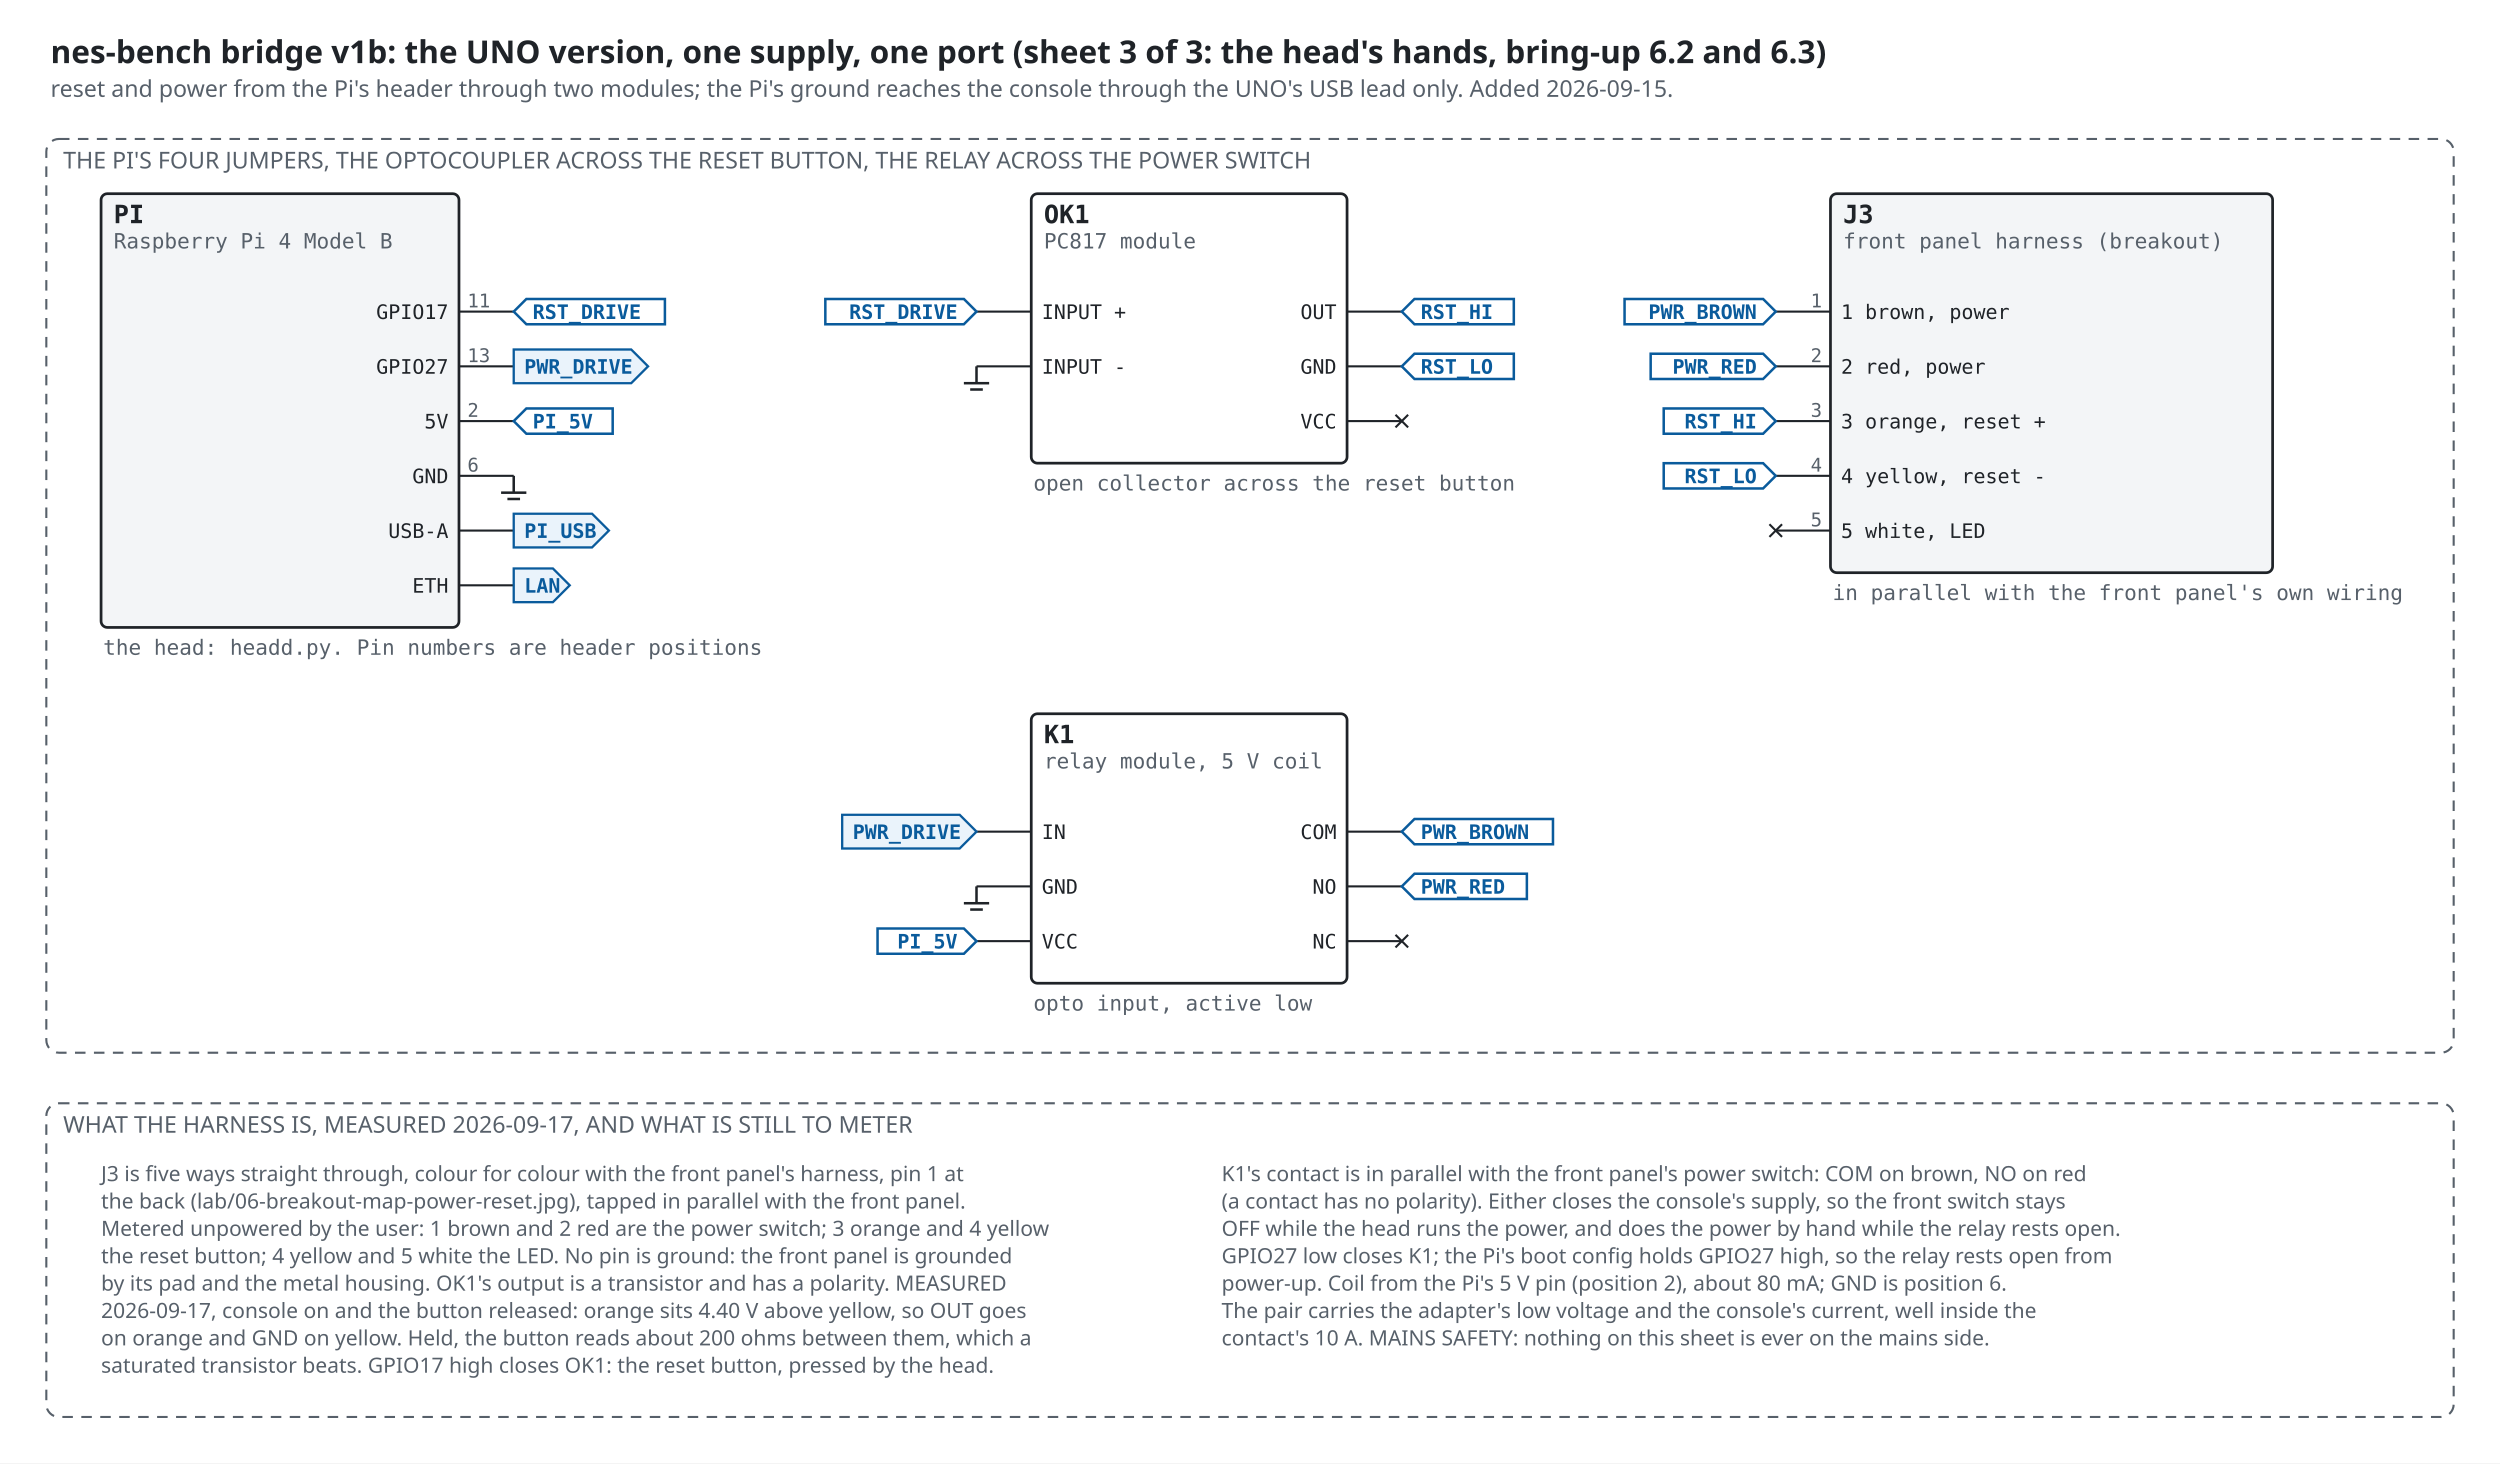
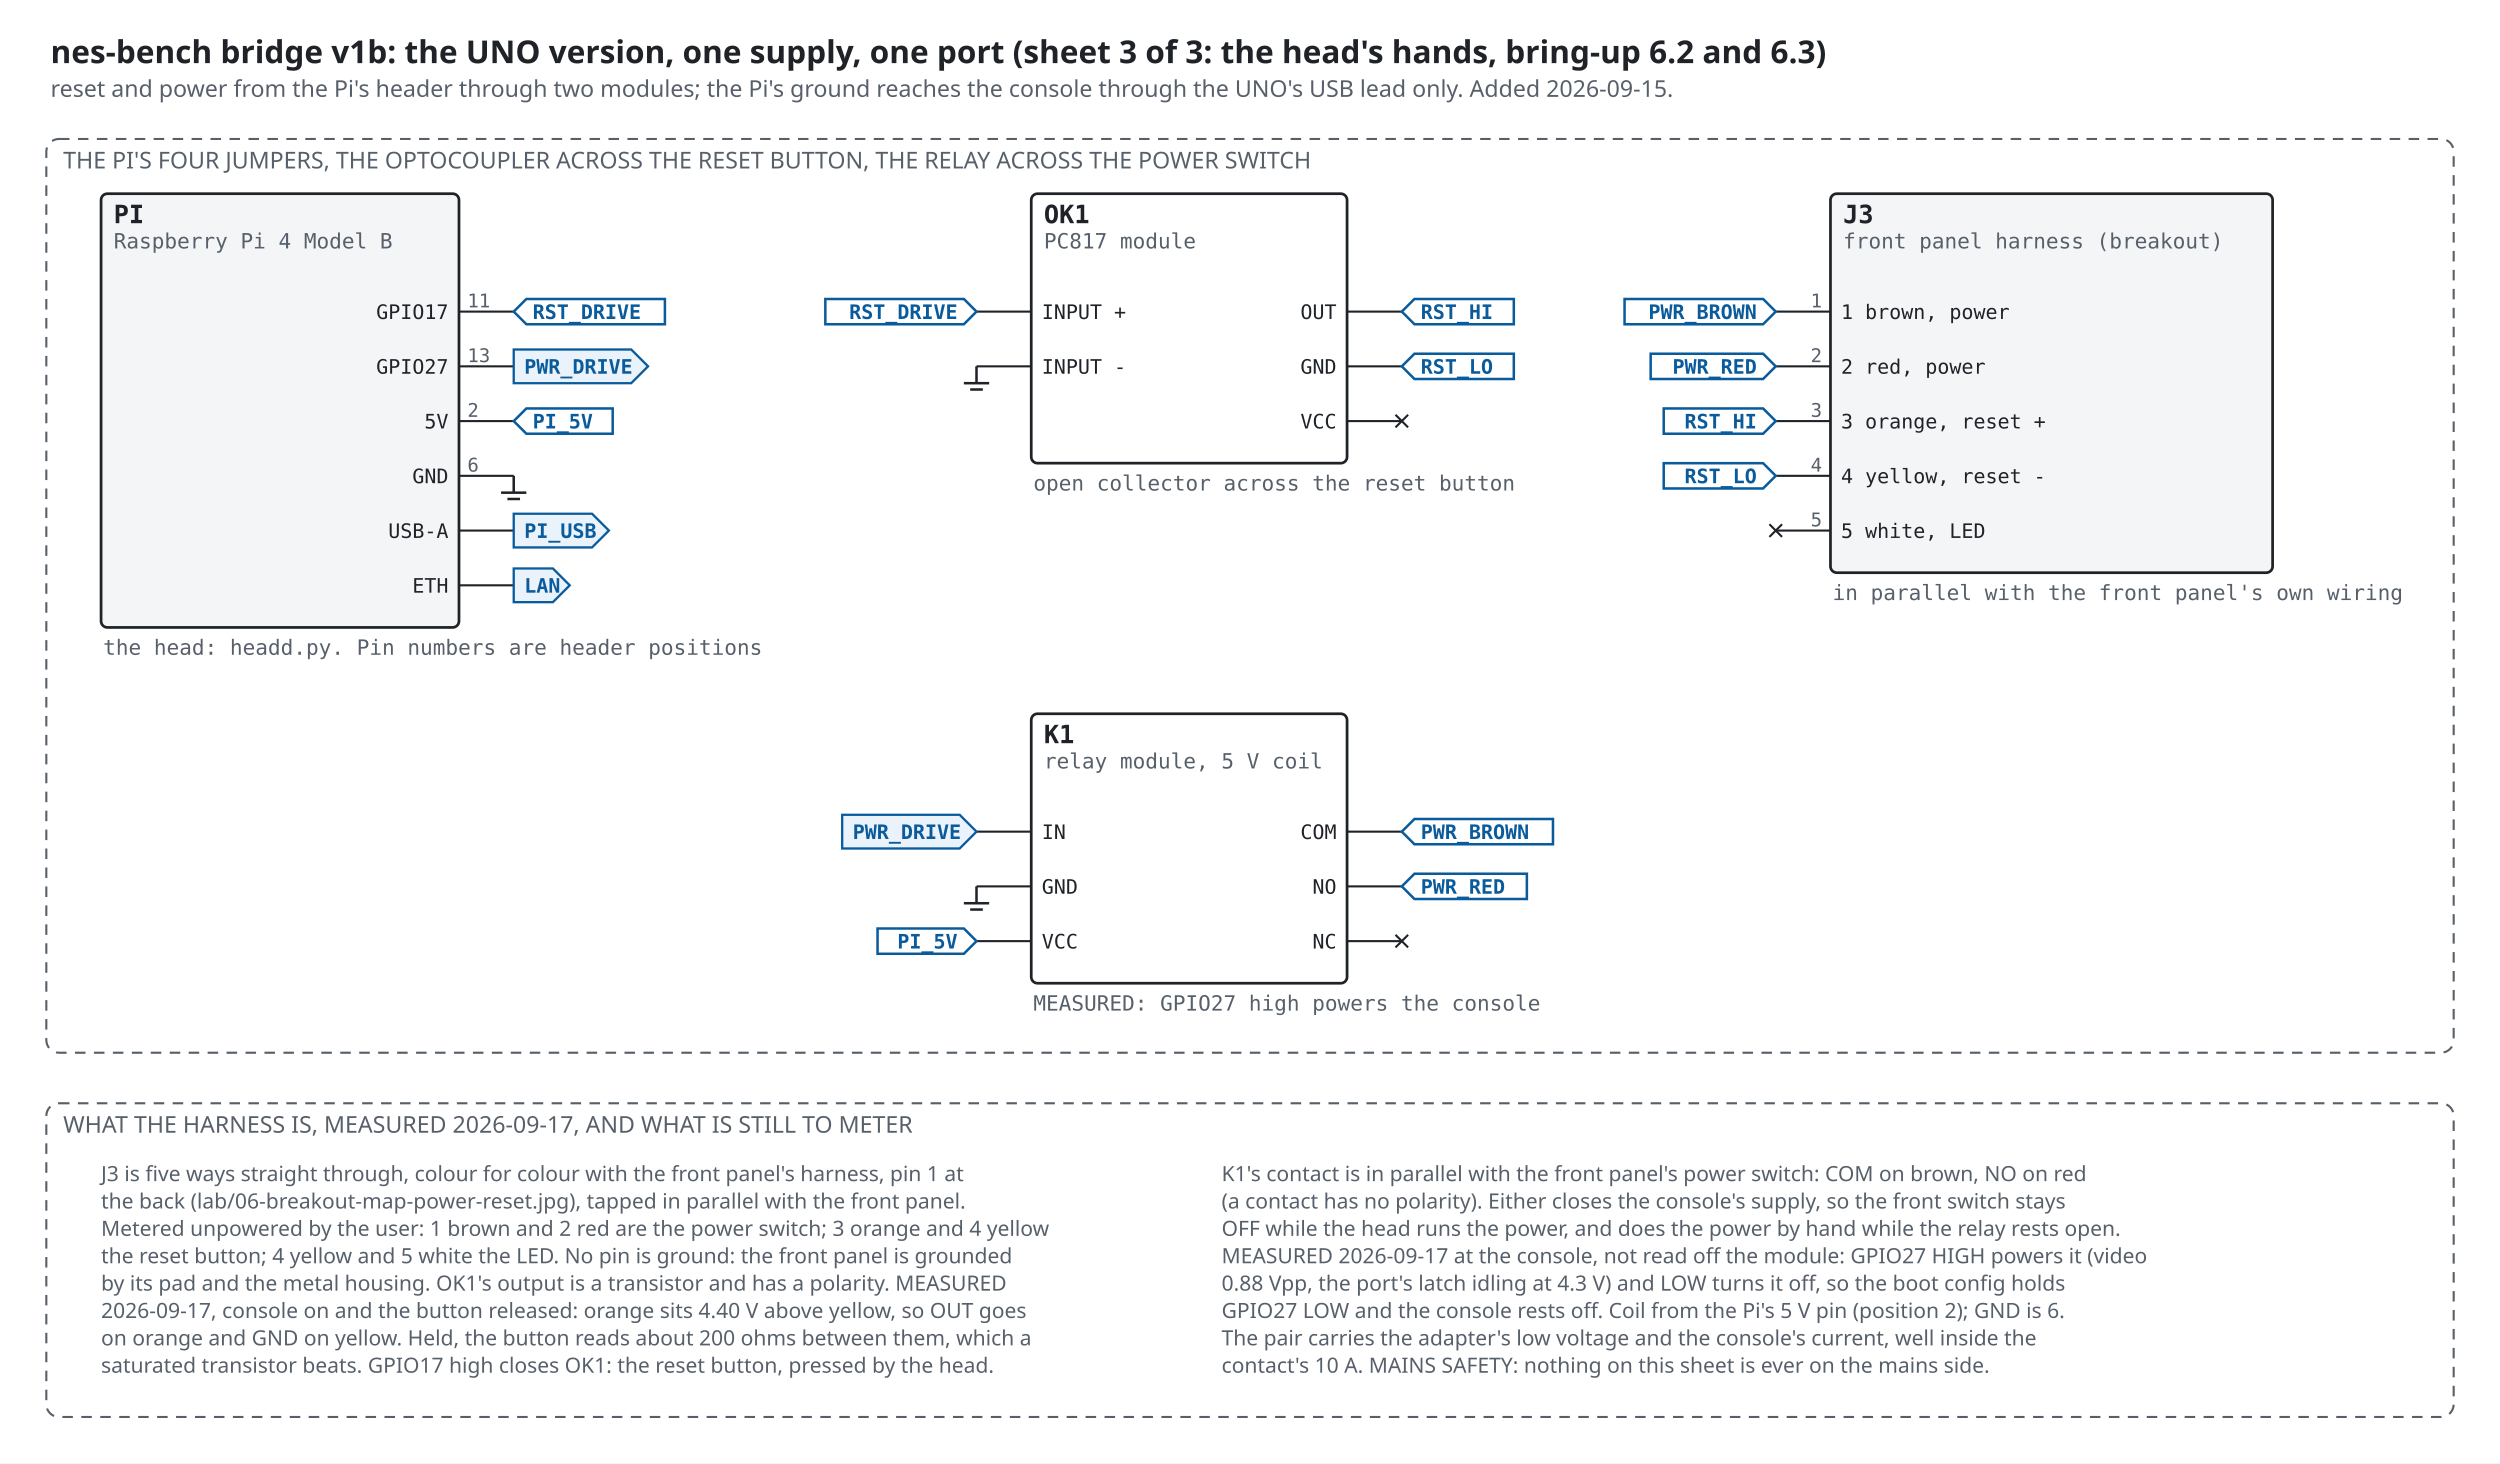
<svg xmlns="http://www.w3.org/2000/svg" viewBox="0 0 1187.4 695.0" width="1187.4" height="695.0" role="img" aria-label="nes-bench bridge v1b: the UNO version, one supply, one port  (sheet 3 of 3: the head's hands, bring-up 6.2 and 6.3)">
  <style>
    text { font-family: ui-monospace, "SF Mono", Menlo, Consolas, monospace; fill: #1f2328; }
    .title { font-size: 15px; font-weight: 700; font-family: ui-sans-serif, system-ui, sans-serif; }
    .sub { font-size: 11px; fill: #57606a; font-family: ui-sans-serif, system-ui, sans-serif; }
    .ref { font-size: 12px; font-weight: 700; }
    .part { font-size: 10px; fill: #57606a; }
    .pin { font-size: 9.5px; }
    .pinno { font-size: 9px; fill: #57606a; }
    .linkflag { fill: #fdf3e3; stroke: #a35c00; stroke-width: 1.1; }
    .linkno { font-size: 9px; fill: #a35c00; font-weight: 700; }
    .net { font-size: 9.5px; fill: #0a5b9c; font-weight: 600; }
    .rail5 { font-size: 9px; fill: #b3261e; font-weight: 700; }
    .rail3 { font-size: 9px; fill: #b35c00; font-weight: 700; }
    .gnd { font-size: 9px; fill: #1f2328; font-weight: 700; }
    .note { font-size: 10px; fill: #57606a; font-family: ui-sans-serif, system-ui, sans-serif; }
    .box { fill: #ffffff; stroke: #1f2328; stroke-width: 1.3; }
    .offsheet { fill: #eaf3fb; stroke: #0a5b9c; stroke-width: 1.1; }
    .conn { fill: #f3f5f7; stroke: #1f2328; stroke-width: 1.3; }
    .zone { fill: none; stroke: #57606a; stroke-dasharray: 5 4; stroke-width: 1; }
    .lead { stroke: #1f2328; stroke-width: 1; }
    .wire { stroke: #0a5b9c; stroke-width: 1.2; fill: none; }
    .w5 { stroke: #b3261e; stroke-width: 1.2; fill: none; }
    .w3 { stroke: #b35c00; stroke-width: 1.2; fill: none; }
    .wg { stroke: #1f2328; stroke-width: 1.2; fill: none; }
    .lane { stroke: #1f2328; stroke-width: 1.4; fill: none; }
    .lanelbl { font-size: 11px; font-weight: 700; }
    .win { fill: #b3261e; fill-opacity: 0.10; stroke: none; }
    .safe { fill: #1a7f37; fill-opacity: 0.12; stroke: none; }
    .mark { stroke: #0a5b9c; stroke-width: 1.2; stroke-dasharray: 3 3; }
    .auth { font-size: 9px; fill: #b3261e; font-family: ui-sans-serif, system-ui, sans-serif; font-style: italic; }
  </style>
  <rect x="0" y="0" width="1187.4" height="695.0" fill="#ffffff" />
  <g class="sheet-heading" data-height="60">
    <text class="title" x="24" y="30">nes-bench bridge v1b: the UNO version, one supply, one port  (sheet 3 of 3: the head's hands, bring-up 6.2 and 6.3)</text>
    <text class="sub" x="24" y="46">reset and power from the Pi's header through two modules; the Pi's ground reaches the console through the UNO's USB lead only. Added 2026-09-15.</text>
  </g>
  <rect class="zone" x="22" y="66" width="1143.4" height="434.0" rx="6" />
  <text class="sub" x="30" y="80" text-anchor="start">THE PI'S FOUR JUMPERS, THE OPTOCOUPLER ACROSS THE RESET BUTTON, THE RELAY ACROSS THE POWER SWITCH</text>
  <rect class="zone" x="22" y="524.0" width="1143.4" height="149.0" rx="6" />
  <text class="sub" x="30" y="538.0" text-anchor="start">WHAT THE HARNESS IS, MEASURED 2026-09-17, AND WHAT IS STILL TO METER</text>
  <rect class="conn" x="48.0" y="92.0" width="170" height="206" rx="3" />
  <text class="ref" x="54.0" y="106.0" text-anchor="start">PI</text>
  <text class="part" x="54.0" y="118.0" text-anchor="start">Raspberry Pi 4 Model B</text>
  <text class="part" x="49.0" y="311.0" text-anchor="start">the head: headd.py. Pin numbers are header positions</text>
  <line class="lead" x1="218.0" y1="148.0" x2="244.0" y2="148.0" />
  <text class="pin" x="213.0" y="151.5" text-anchor="end">GPIO17</text>
  <text class="pinno" x="222.0" y="146.0" text-anchor="start">11</text>
  <path class="wire" d="M244.0,148.0 l6,-6 h65.8 v12 h-65.8 z" />
  <text class="net" x="253.0" y="151.5" text-anchor="start">RST_DRIVE</text>
  <line class="lead" x1="218.0" y1="174.0" x2="244.0" y2="174.0" />
  <text class="pin" x="213.0" y="177.5" text-anchor="end">GPIO27</text>
  <text class="pinno" x="222.0" y="172.0" text-anchor="start">13</text>
  <path class="offsheet" d="M244.0 166.0 L299.8 166.0 L307.8 174.0 L299.8 182.0 L244.0 182.0 Z" />
  <text class="net" x="249.0" y="177.5" text-anchor="start">PWR_DRIVE</text>
  <line class="lead" x1="218.0" y1="200.0" x2="244.0" y2="200.0" />
  <text class="pin" x="213.0" y="203.5" text-anchor="end">5V</text>
  <text class="pinno" x="222.0" y="198.0" text-anchor="start">2</text>
  <path class="wire" d="M244.0,200.0 l6,-6 h41.0 v12 h-41.0 z" />
  <text class="net" x="253.0" y="203.5" text-anchor="start">PI_5V</text>
  <line class="lead" x1="218.0" y1="226.0" x2="244.0" y2="226.0" />
  <text class="pin" x="213.0" y="229.5" text-anchor="end">GND</text>
  <text class="pinno" x="222.0" y="224.0" text-anchor="start">6</text>
  <line class="wg" x1="244.0" y1="226.0" x2="244.0" y2="234.0" />
  <line class="wg" x1="238.0" y1="234.0" x2="250.0" y2="234.0" />
  <line class="wg" x1="241.0" y1="237.0" x2="247.0" y2="237.0" />
  <line class="lead" x1="218.0" y1="252.0" x2="244.0" y2="252.0" />
  <text class="pin" x="213.0" y="255.5" text-anchor="end">USB-A</text>
  <path class="offsheet" d="M244.0 244.0 L281.2 244.0 L289.2 252.0 L281.2 260.0 L244.0 260.0 Z" />
  <text class="net" x="249.0" y="255.5" text-anchor="start">PI_USB</text>
  <line class="lead" x1="218.0" y1="278.0" x2="244.0" y2="278.0" />
  <text class="pin" x="213.0" y="281.5" text-anchor="end">ETH</text>
  <path class="offsheet" d="M244.0 270.0 L262.6 270.0 L270.6 278.0 L262.6 286.0 L244.0 286.0 Z" />
  <text class="net" x="249.0" y="281.5" text-anchor="start">LAN</text>
  <rect class="box" x="489.8" y="92.0" width="150" height="128" rx="3" />
  <text class="ref" x="495.8" y="106.0" text-anchor="start">OK1</text>
  <text class="part" x="495.8" y="118.0" text-anchor="start">PC817 module</text>
  <text class="part" x="490.8" y="233.0" text-anchor="start">open collector across the reset button</text>
  <line class="lead" x1="463.8" y1="148.0" x2="489.8" y2="148.0" />
  <text class="pin" x="494.8" y="151.5" text-anchor="start">INPUT +</text>
  <path class="wire" d="M463.8,148.0 l-6,-6 h-65.8 v12 h65.8 z" />
  <text class="net" x="454.8" y="151.5" text-anchor="end">RST_DRIVE</text>
  <line class="lead" x1="463.8" y1="174.0" x2="489.8" y2="174.0" />
  <text class="pin" x="494.8" y="177.5" text-anchor="start">INPUT -</text>
  <line class="wg" x1="463.8" y1="174.0" x2="463.8" y2="182.0" />
  <line class="wg" x1="457.8" y1="182.0" x2="469.8" y2="182.0" />
  <line class="wg" x1="460.8" y1="185.0" x2="466.8" y2="185.0" />
  <line class="lead" x1="639.8" y1="148.0" x2="665.8" y2="148.0" />
  <text class="pin" x="634.8" y="151.5" text-anchor="end">OUT</text>
  <path class="wire" d="M665.8,148.0 l6,-6 h47.2 v12 h-47.2 z" />
  <text class="net" x="674.8" y="151.5" text-anchor="start">RST_HI</text>
  <line class="lead" x1="639.8" y1="174.0" x2="665.8" y2="174.0" />
  <text class="pin" x="634.8" y="177.5" text-anchor="end">GND</text>
  <path class="wire" d="M665.8,174.0 l6,-6 h47.2 v12 h-47.2 z" />
  <text class="net" x="674.8" y="177.5" text-anchor="start">RST_LO</text>
  <line class="lead" x1="639.8" y1="200.0" x2="665.8" y2="200.0" />
  <text class="pin" x="634.8" y="203.5" text-anchor="end">VCC</text>
  <line class="lead" x1="662.8" y1="197.0" x2="668.8" y2="203.0" />
  <line class="lead" x1="662.8" y1="203.0" x2="668.8" y2="197.0" />
  <rect class="box" x="489.8" y="339.0" width="150" height="128" rx="3" />
  <text class="ref" x="495.8" y="353.0" text-anchor="start">K1</text>
  <text class="part" x="495.8" y="365.0" text-anchor="start">relay module, 5 V coil</text>
-   <text class="part" x="490.8" y="480.0" text-anchor="start">opto input, active low</text>
+   <text class="part" x="490.8" y="480.0" text-anchor="start">MEASURED: GPIO27 high powers the console</text>
  <line class="lead" x1="463.8" y1="395.0" x2="489.8" y2="395.0" />
  <text class="pin" x="494.8" y="398.5" text-anchor="start">IN</text>
  <path class="offsheet" d="M400.0 387.0 L455.8 387.0 L463.8 395.0 L455.8 403.0 L400.0 403.0 Z" />
  <text class="net" x="405.0" y="398.5" text-anchor="start">PWR_DRIVE</text>
  <line class="lead" x1="463.8" y1="421.0" x2="489.8" y2="421.0" />
  <text class="pin" x="494.8" y="424.5" text-anchor="start">GND</text>
  <line class="wg" x1="463.8" y1="421.0" x2="463.8" y2="429.0" />
  <line class="wg" x1="457.8" y1="429.0" x2="469.8" y2="429.0" />
  <line class="wg" x1="460.8" y1="432.0" x2="466.8" y2="432.0" />
  <line class="lead" x1="463.8" y1="447.0" x2="489.8" y2="447.0" />
  <text class="pin" x="494.8" y="450.5" text-anchor="start">VCC</text>
  <path class="wire" d="M463.8,447.0 l-6,-6 h-41.0 v12 h41.0 z" />
  <text class="net" x="454.8" y="450.5" text-anchor="end">PI_5V</text>
  <line class="lead" x1="639.8" y1="395.0" x2="665.8" y2="395.0" />
  <text class="pin" x="634.8" y="398.5" text-anchor="end">COM</text>
  <path class="wire" d="M665.8,395.0 l6,-6 h65.8 v12 h-65.8 z" />
  <text class="net" x="674.8" y="398.5" text-anchor="start">PWR_BROWN</text>
  <line class="lead" x1="639.8" y1="421.0" x2="665.8" y2="421.0" />
  <text class="pin" x="634.8" y="424.5" text-anchor="end">NO</text>
  <path class="wire" d="M665.8,421.0 l6,-6 h53.4 v12 h-53.4 z" />
  <text class="net" x="674.8" y="424.5" text-anchor="start">PWR_RED</text>
  <line class="lead" x1="639.8" y1="447.0" x2="665.8" y2="447.0" />
  <text class="pin" x="634.8" y="450.5" text-anchor="end">NC</text>
  <line class="lead" x1="662.8" y1="444.0" x2="668.8" y2="450.0" />
  <line class="lead" x1="662.8" y1="450.0" x2="668.8" y2="444.0" />
  <rect class="conn" x="869.4" y="92.0" width="210" height="180" rx="3" />
  <text class="ref" x="875.4" y="106.0" text-anchor="start">J3</text>
  <text class="part" x="875.4" y="118.0" text-anchor="start">front panel harness (breakout)</text>
  <text class="part" x="870.4" y="285.0" text-anchor="start">in parallel with the front panel's own wiring</text>
  <line class="lead" x1="843.4" y1="148.0" x2="869.4" y2="148.0" />
  <text class="pin" x="874.4" y="151.5" text-anchor="start">1 brown, power</text>
  <text class="pinno" x="865.4" y="146.0" text-anchor="end">1</text>
  <path class="wire" d="M843.4,148.0 l-6,-6 h-65.8 v12 h65.8 z" />
  <text class="net" x="834.4" y="151.5" text-anchor="end">PWR_BROWN</text>
  <line class="lead" x1="843.4" y1="174.0" x2="869.4" y2="174.0" />
  <text class="pin" x="874.4" y="177.5" text-anchor="start">2 red, power</text>
  <text class="pinno" x="865.4" y="172.0" text-anchor="end">2</text>
  <path class="wire" d="M843.4,174.0 l-6,-6 h-53.4 v12 h53.4 z" />
  <text class="net" x="834.4" y="177.5" text-anchor="end">PWR_RED</text>
  <line class="lead" x1="843.4" y1="200.0" x2="869.4" y2="200.0" />
  <text class="pin" x="874.4" y="203.5" text-anchor="start">3 orange, reset +</text>
  <text class="pinno" x="865.4" y="198.0" text-anchor="end">3</text>
  <path class="wire" d="M843.4,200.0 l-6,-6 h-47.2 v12 h47.2 z" />
  <text class="net" x="834.4" y="203.5" text-anchor="end">RST_HI</text>
  <line class="lead" x1="843.4" y1="226.0" x2="869.4" y2="226.0" />
  <text class="pin" x="874.4" y="229.5" text-anchor="start">4 yellow, reset -</text>
  <text class="pinno" x="865.4" y="224.0" text-anchor="end">4</text>
  <path class="wire" d="M843.4,226.0 l-6,-6 h-47.2 v12 h47.2 z" />
  <text class="net" x="834.4" y="229.5" text-anchor="end">RST_LO</text>
  <line class="lead" x1="843.4" y1="252.0" x2="869.4" y2="252.0" />
  <text class="pin" x="874.4" y="255.5" text-anchor="start">5 white, LED</text>
  <text class="pinno" x="865.4" y="250.0" text-anchor="end">5</text>
  <line class="lead" x1="840.4" y1="249.0" x2="846.4" y2="255.0" />
  <line class="lead" x1="840.4" y1="255.0" x2="846.4" y2="249.0" />
  <text class="note" x="48.0" y="561.0" text-anchor="start">J3 is five ways straight through, colour for colour with the front panel's harness, pin 1 at</text>
  <text class="note" x="48.0" y="574.0" text-anchor="start">the back (lab/06-breakout-map-power-reset.jpg), tapped in parallel with the front panel.</text>
  <text class="note" x="48.0" y="587.0" text-anchor="start">Metered unpowered by the user: 1 brown and 2 red are the power switch; 3 orange and 4 yellow</text>
  <text class="note" x="48.0" y="600.0" text-anchor="start">the reset button; 4 yellow and 5 white the LED. No pin is ground: the front panel is grounded</text>
  <text class="note" x="48.0" y="613.0" text-anchor="start">by its pad and the metal housing. OK1's output is a transistor and has a polarity. MEASURED</text>
  <text class="note" x="48.0" y="626.0" text-anchor="start">2026-09-17, console on and the button released: orange sits 4.40 V above yellow, so OUT goes</text>
  <text class="note" x="48.0" y="639.0" text-anchor="start">on orange and GND on yellow. Held, the button reads about 200 ohms between them, which a</text>
  <text class="note" x="48.0" y="652.0" text-anchor="start">saturated transistor beats. GPIO17 high closes OK1: the reset button, pressed by the head.</text>
  <text class="note" x="580.2" y="561.0" text-anchor="start">K1's contact is in parallel with the front panel's power switch: COM on brown, NO on red</text>
  <text class="note" x="580.2" y="574.0" text-anchor="start">(a contact has no polarity). Either closes the console's supply, so the front switch stays</text>
  <text class="note" x="580.2" y="587.0" text-anchor="start">OFF while the head runs the power, and does the power by hand while the relay rests open.</text>
-   <text class="note" x="580.2" y="600.0" text-anchor="start">GPIO27 low closes K1; the Pi's boot config holds GPIO27 high, so the relay rests open from</text>
-   <text class="note" x="580.2" y="613.0" text-anchor="start">power-up. Coil from the Pi's 5 V pin (position 2), about 80 mA; GND is position 6.</text>
-   <text class="note" x="580.2" y="626.0" text-anchor="start">The pair carries the adapter's low voltage and the console's current, well inside the</text>
-   <text class="note" x="580.2" y="639.0" text-anchor="start">contact's 10 A. MAINS SAFETY: nothing on this sheet is ever on the mains side.</text>
+   <text class="note" x="580.2" y="600.0" text-anchor="start">MEASURED 2026-09-17 at the console, not read off the module: GPIO27 HIGH powers it (video</text>
+   <text class="note" x="580.2" y="613.0" text-anchor="start">0.88 Vpp, the port's latch idling at 4.3 V) and LOW turns it off, so the boot config holds</text>
+   <text class="note" x="580.2" y="626.0" text-anchor="start">GPIO27 LOW and the console rests off. Coil from the Pi's 5 V pin (position 2); GND is 6.</text>
+   <text class="note" x="580.2" y="639.0" text-anchor="start">The pair carries the adapter's low voltage and the console's current, well inside the</text>
+   <text class="note" x="580.2" y="652.0" text-anchor="start">contact's 10 A. MAINS SAFETY: nothing on this sheet is ever on the mains side.</text>
</svg>
